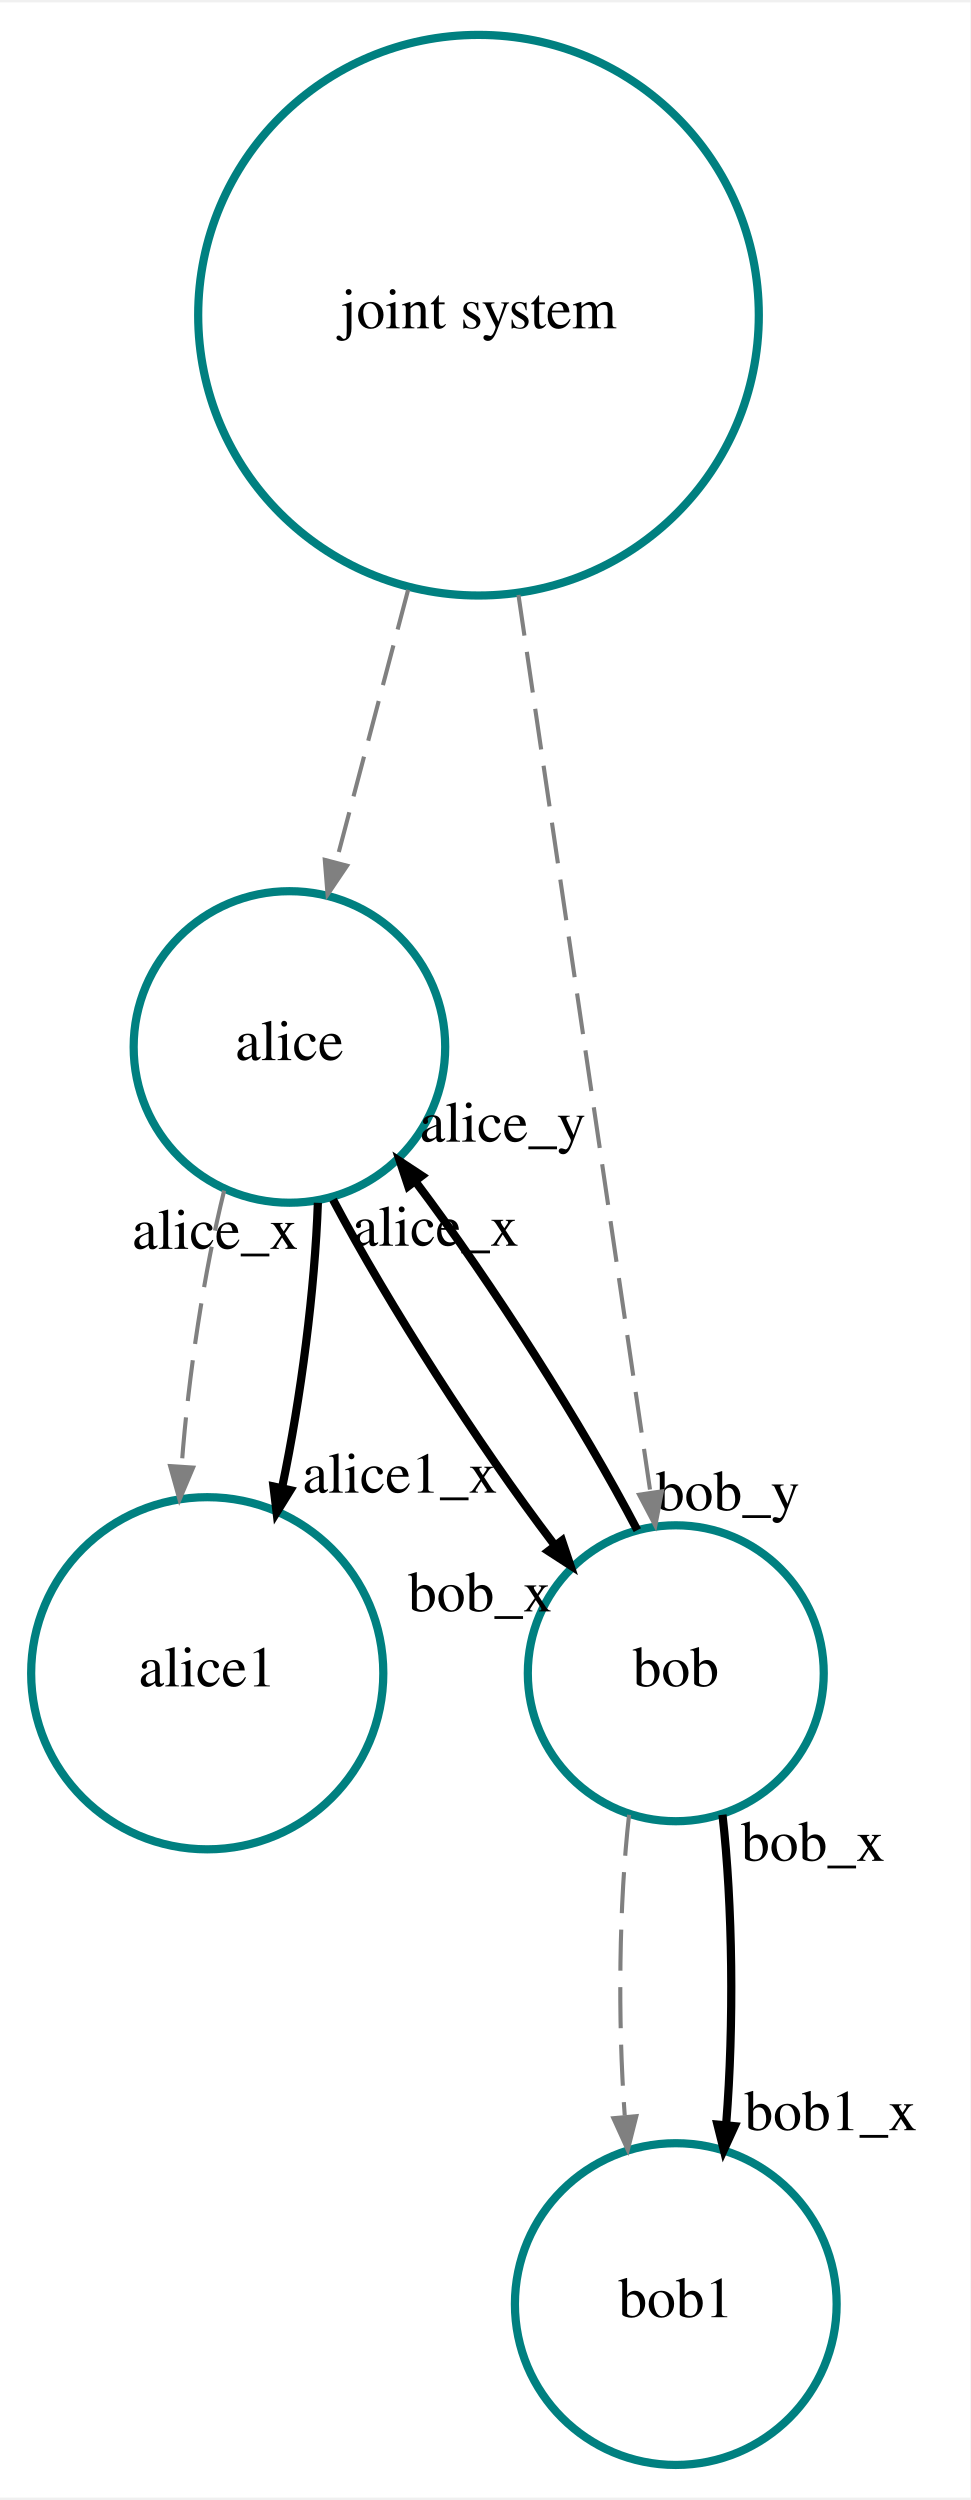
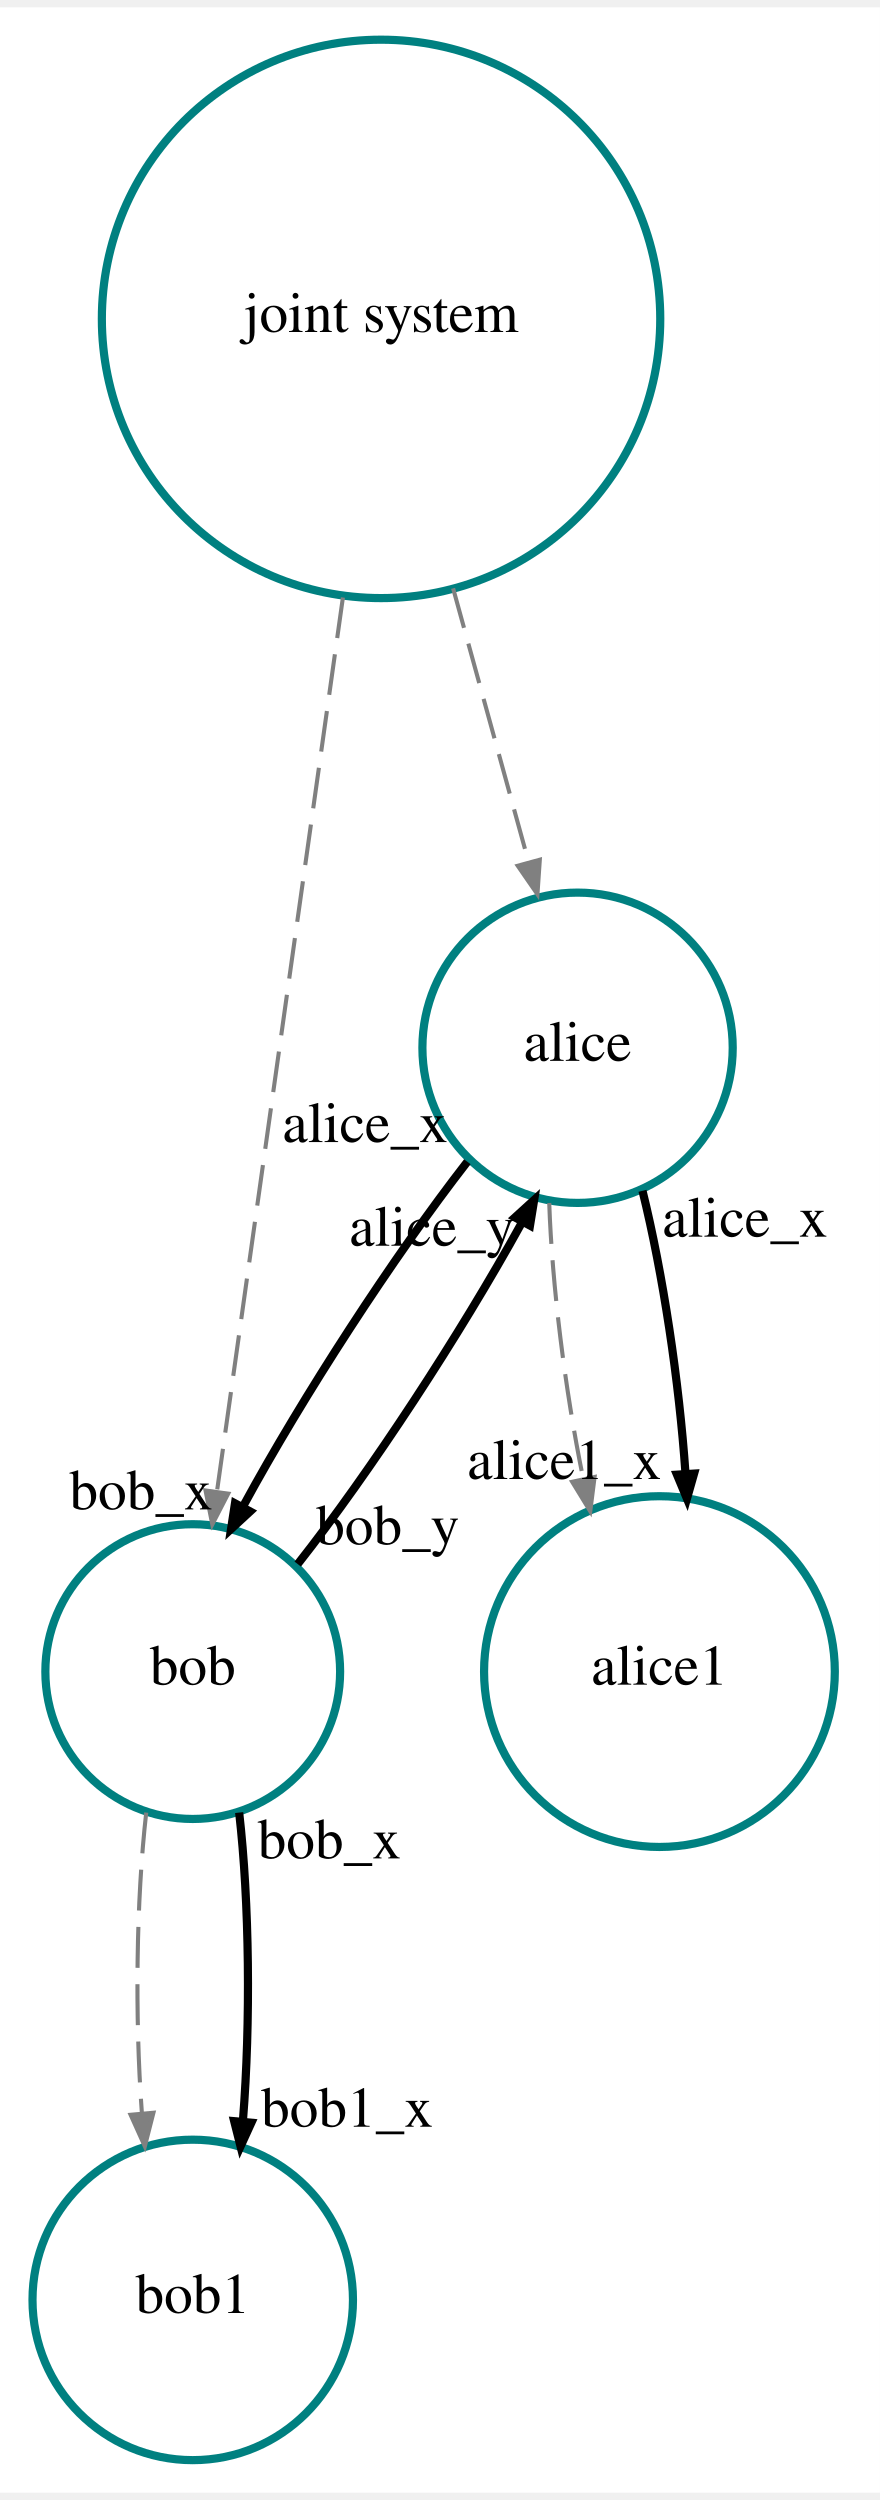
- <svg xmlns="http://www.w3.org/2000/svg" width="118pt" height="304pt" viewBox="0.00 0.00 118.05 303.54">
+ <svg xmlns="http://www.w3.org/2000/svg" width="107pt" height="304pt" viewBox="0.00 0.00 107.47 303.54">
  <g id="graph0" class="graph" transform="scale(1 1) rotate(0) translate(4 299.54)">
-     <polygon fill="white" stroke="transparent" points="-4,4 -4,-299.54 114.05,-299.54 114.05,4 -4,4" />
+     <polygon fill="white" stroke="transparent" points="-4,4 -4,-299.54 103.47,-299.54 103.47,4 -4,4" />
    <g id="node1" class="node">
-       <ellipse fill="none" stroke="Teal" cx="21.21" cy="-96.28" rx="21.42" ry="21.42" />
-       <text text-anchor="middle" x="21.21" y="-94.68" font-family="Times,serif" font-size="7.00">alice1</text>
+       <ellipse fill="none" stroke="Teal" cx="76.54" cy="-96.28" rx="21.42" ry="21.42" />
+       <text text-anchor="middle" x="76.54" y="-94.68" font-family="Times,serif" font-size="7.00">alice1</text>
    </g>
    <g id="node2" class="node">
-       <ellipse fill="none" stroke="Teal" cx="78.21" cy="-19.54" rx="19.57" ry="19.57" />
-       <text text-anchor="middle" x="78.21" y="-17.94" font-family="Times,serif" font-size="7.00">bob1</text>
+       <ellipse fill="none" stroke="Teal" cx="42.54" cy="-261.49" rx="34.1" ry="34.1" />
+       <text text-anchor="middle" x="42.54" y="-259.89" font-family="Times,serif" font-size="7.00">joint system</text>
    </g>
    <g id="node3" class="node">
-       <ellipse fill="none" stroke="Teal" cx="31.21" cy="-172.47" rx="18.95" ry="18.95" />
-       <text text-anchor="middle" x="31.21" y="-170.87" font-family="Times,serif" font-size="7.00">alice</text>
+       <ellipse fill="none" stroke="Teal" cx="19.54" cy="-96.28" rx="18" ry="18" />
+       <text text-anchor="middle" x="19.54" y="-94.68" font-family="Times,serif" font-size="7.00">bob</text>
+     </g>
+     <g id="edge2" class="edge">
+       <path fill="none" stroke="grey" stroke-width="0.5" stroke-dasharray="5,2" d="M37.88,-227.46C33.3,-194.93 26.43,-146.19 22.53,-118.5" />
+       <polygon fill="grey" stroke="grey" stroke-width="0.5" points="23.87,-118.01 21.93,-114.25 21.1,-118.4 23.87,-118.01" />
+     </g>
+     <g id="node5" class="node">
+       <ellipse fill="none" stroke="Teal" cx="66.54" cy="-172.47" rx="18.95" ry="18.95" />
+       <text text-anchor="middle" x="66.54" y="-170.87" font-family="Times,serif" font-size="7.00">alice</text>
+     </g>
+     <g id="edge4" class="edge">
+       <path fill="none" stroke="grey" stroke-width="0.5" stroke-dasharray="5,2" d="M51.34,-228.58C54.41,-217.45 57.78,-205.22 60.57,-195.12" />
+       <polygon fill="grey" stroke="grey" stroke-width="0.5" points="61.93,-195.44 61.64,-191.21 59.23,-194.7 61.93,-195.44" />
+     </g>
+     <g id="node4" class="node">
+       <ellipse fill="none" stroke="Teal" cx="19.54" cy="-19.54" rx="19.57" ry="19.57" />
+       <text text-anchor="middle" x="19.54" y="-17.94" font-family="Times,serif" font-size="7.00">bob1</text>
+     </g>
+     <g id="edge3" class="edge">
+       <path fill="none" stroke="grey" stroke-width="0.5" stroke-dasharray="5,2" d="M13.86,-79.06C12.64,-68.36 12.46,-54.19 13.32,-42.48" />
+       <polygon fill="grey" stroke="grey" stroke-width="0.5" points="14.74,-42.4 13.69,-38.29 11.95,-42.15 14.74,-42.4" />
+     </g>
+     <g id="edge5" class="edge">
+       <path fill="none" stroke="black" d="M25.21,-79.06C26.47,-68.07 26.62,-53.45 25.68,-41.56" />
+       <polygon fill="black" stroke="black" points="26.7,-41.18 25.38,-38.29 24.6,-41.37 26.7,-41.18" />
+       <text text-anchor="middle" x="38.38" y="-40.69" font-family="Times,serif" font-size="7.00">bob1_x</text>
+       <text text-anchor="middle" x="36.21" y="-73.46" font-family="Times,serif" font-size="7.00">bob_x</text>
+     </g>
+     <g id="edge6" class="edge">
+       <path fill="none" stroke="black" d="M32.36,-109.41C41.22,-120.64 52.28,-137.58 59.63,-150.92" />
+       <polygon fill="black" stroke="black" points="58.89,-151.75 61.24,-153.89 60.73,-150.75 58.89,-151.75" />
+       <text text-anchor="middle" x="48.74" y="-148.29" font-family="Times,serif" font-size="7.00">alice_y</text>
+       <text text-anchor="middle" x="43.36" y="-111.81" font-family="Times,serif" font-size="7.00">bob_y</text>
    </g>
    <g id="edge1" class="edge">
-       <path fill="none" stroke="grey" stroke-width="0.5" stroke-dasharray="5,2" d="M23.27,-155C20.85,-145.21 18.93,-132.59 18.11,-121.66" />
-       <polygon fill="grey" stroke="grey" stroke-width="0.5" points="19.49,-121.3 17.84,-117.4 16.7,-121.48 19.49,-121.3" />
-     </g>
-     <g id="edge5" class="edge">
-       <path fill="none" stroke="black" d="M34.67,-153.51C34.31,-143.08 32.63,-129.88 30.32,-118.89" />
-       <polygon fill="black" stroke="black" points="31.32,-118.55 29.65,-115.85 29.27,-119 31.32,-118.55" />
-       <text text-anchor="middle" x="44.65" y="-118.25" font-family="Times,serif" font-size="7.00">alice1_x</text>
-       <text text-anchor="middle" x="22.17" y="-147.91" font-family="Times,serif" font-size="7.00">alice_x</text>
-     </g>
-     <g id="node4" class="node">
-       <ellipse fill="none" stroke="Teal" cx="78.21" cy="-96.28" rx="18" ry="18" />
-       <text text-anchor="middle" x="78.21" y="-94.68" font-family="Times,serif" font-size="7.00">bob</text>
-     </g>
-     <g id="edge6" class="edge">
-       <path fill="none" stroke="black" d="M36.51,-153.89C43.27,-141.14 54.18,-124.09 63.34,-112.05" />
-       <polygon fill="black" stroke="black" points="64.37,-112.42 65.38,-109.41 62.71,-111.14 64.37,-112.42" />
-       <text text-anchor="middle" x="54.38" y="-103.81" font-family="Times,serif" font-size="7.00">bob_x</text>
-       <text text-anchor="middle" x="49.01" y="-148.29" font-family="Times,serif" font-size="7.00">alice_x</text>
-     </g>
-     <g id="edge2" class="edge">
-       <path fill="none" stroke="grey" stroke-width="0.5" stroke-dasharray="5,2" d="M72.53,-79.06C71.31,-68.36 71.13,-54.19 72,-42.48" />
-       <polygon fill="grey" stroke="grey" stroke-width="0.5" points="73.41,-42.4 72.37,-38.29 70.62,-42.15 73.41,-42.4" />
+       <path fill="none" stroke="grey" stroke-width="0.5" stroke-dasharray="5,2" d="M63.08,-153.51C63.43,-143.44 65,-130.78 67.19,-120.02" />
+       <polygon fill="grey" stroke="grey" stroke-width="0.5" points="68.62,-120.05 68.09,-115.85 65.88,-119.46 68.62,-120.05" />
    </g>
    <g id="edge7" class="edge">
-       <path fill="none" stroke="black" d="M83.89,-79.06C85.14,-68.07 85.3,-53.45 84.35,-41.56" />
-       <polygon fill="black" stroke="black" points="85.37,-41.18 84.05,-38.29 83.28,-41.37 85.37,-41.18" />
-       <text text-anchor="middle" x="97.05" y="-40.69" font-family="Times,serif" font-size="7.00">bob1_x</text>
-       <text text-anchor="middle" x="94.89" y="-73.46" font-family="Times,serif" font-size="7.00">bob_x</text>
+       <path fill="none" stroke="black" d="M74.47,-155C76.98,-144.86 78.95,-131.69 79.72,-120.5" />
+       <polygon fill="black" stroke="black" points="80.77,-120.46 79.9,-117.4 78.68,-120.33 80.77,-120.46" />
+       <text text-anchor="middle" x="64.9" y="-119.8" font-family="Times,serif" font-size="7.00">alice1_x</text>
+       <text text-anchor="middle" x="86.97" y="-149.4" font-family="Times,serif" font-size="7.00">alice_x</text>
    </g>
    <g id="edge8" class="edge">
-       <path fill="none" stroke="black" d="M73.53,-113.69C66.93,-126.35 55.86,-143.75 46.51,-156.14" />
-       <polygon fill="black" stroke="black" points="45.66,-155.53 44.66,-158.55 47.32,-156.8 45.66,-155.53" />
-       <text text-anchor="middle" x="57.16" y="-160.95" font-family="Times,serif" font-size="7.00">alice_y</text>
-       <text text-anchor="middle" x="84.53" y="-116.09" font-family="Times,serif" font-size="7.00">bob_y</text>
-     </g>
-     <g id="node5" class="node">
-       <ellipse fill="none" stroke="Teal" cx="54.21" cy="-261.49" rx="34.1" ry="34.1" />
-       <text text-anchor="middle" x="54.21" y="-259.89" font-family="Times,serif" font-size="7.00">joint system</text>
-     </g>
-     <g id="edge3" class="edge">
-       <path fill="none" stroke="grey" stroke-width="0.5" stroke-dasharray="5,2" d="M45.65,-228.09C42.74,-217.09 39.57,-205.09 36.94,-195.14" />
-       <polygon fill="grey" stroke="grey" stroke-width="0.5" points="38.22,-194.52 35.85,-191.01 35.51,-195.23 38.22,-194.52" />
-     </g>
-     <g id="edge4" class="edge">
-       <path fill="none" stroke="grey" stroke-width="0.5" stroke-dasharray="5,2" d="M59.07,-227.46C63.85,-194.93 71.02,-146.19 75.09,-118.5" />
-       <polygon fill="grey" stroke="grey" stroke-width="0.5" points="76.52,-118.41 75.72,-114.25 73.75,-118 76.52,-118.41" />
+       <path fill="none" stroke="black" d="M53.08,-158.55C44.06,-146.97 32.95,-129.82 25.77,-116.61" />
+       <polygon fill="black" stroke="black" points="26.55,-115.84 24.22,-113.69 24.7,-116.83 26.55,-115.84" />
+       <text text-anchor="middle" x="13.22" y="-116.09" font-family="Times,serif" font-size="7.00">bob_x</text>
+       <text text-anchor="middle" x="40.58" y="-160.95" font-family="Times,serif" font-size="7.00">alice_x</text>
    </g>
  </g>
</svg>
